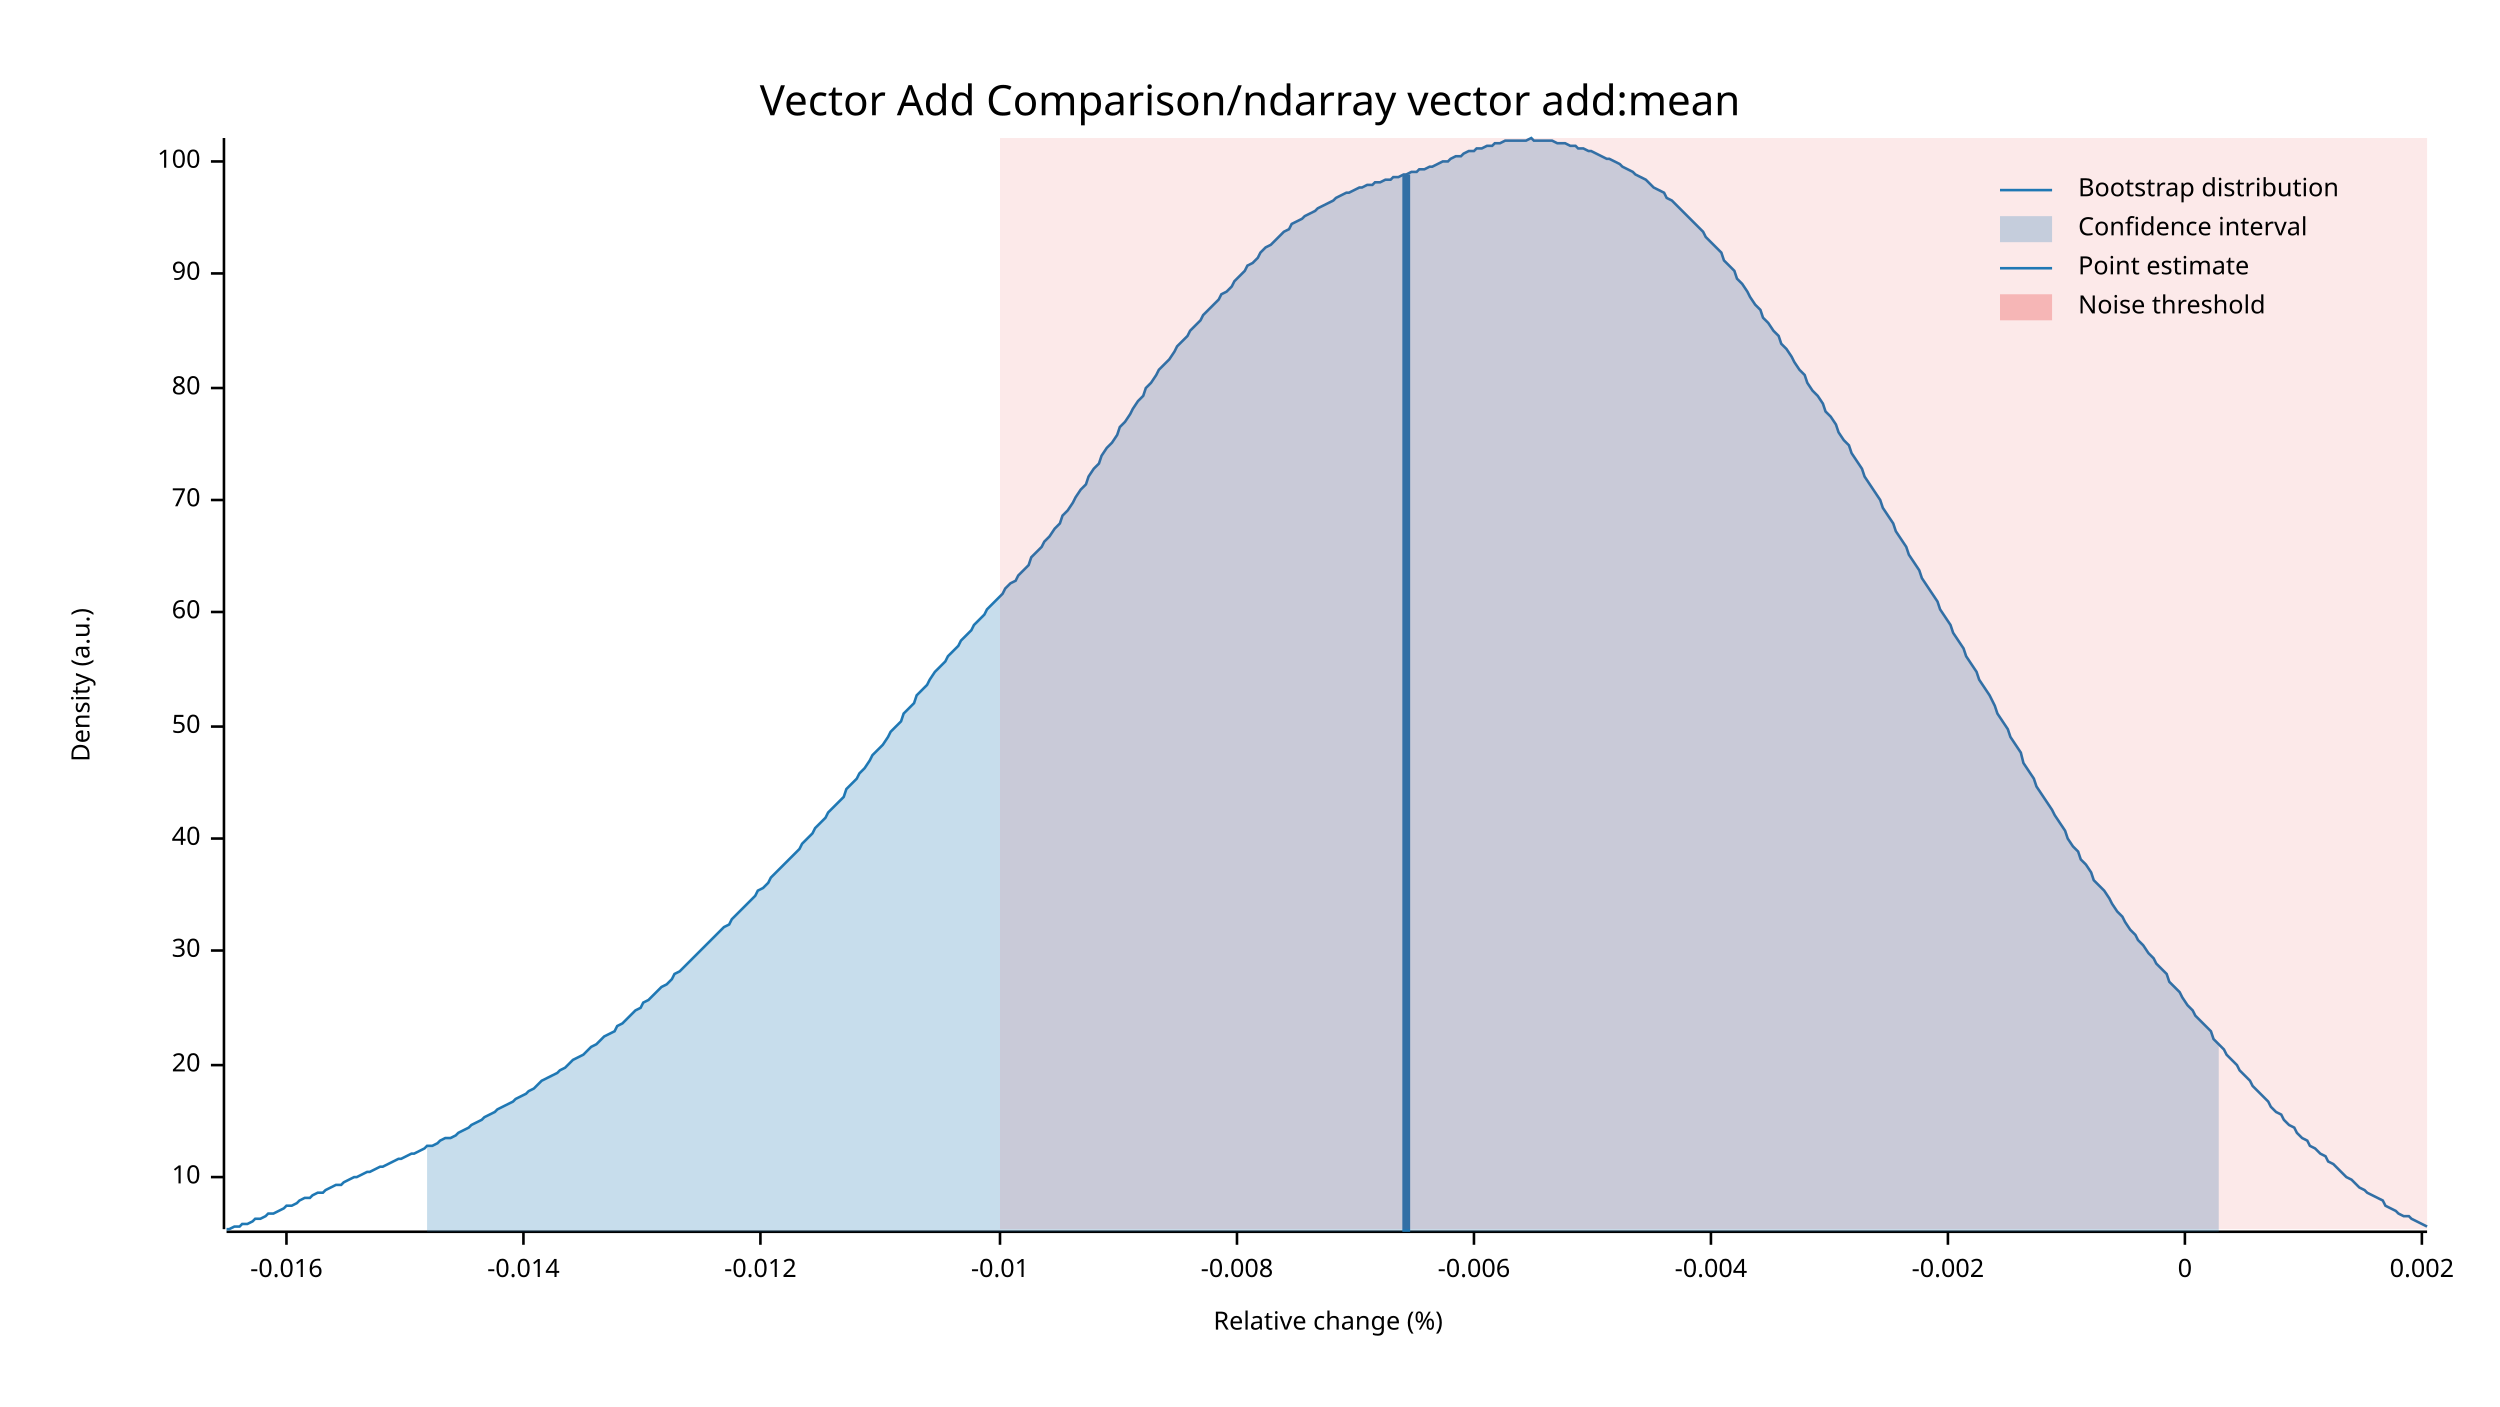
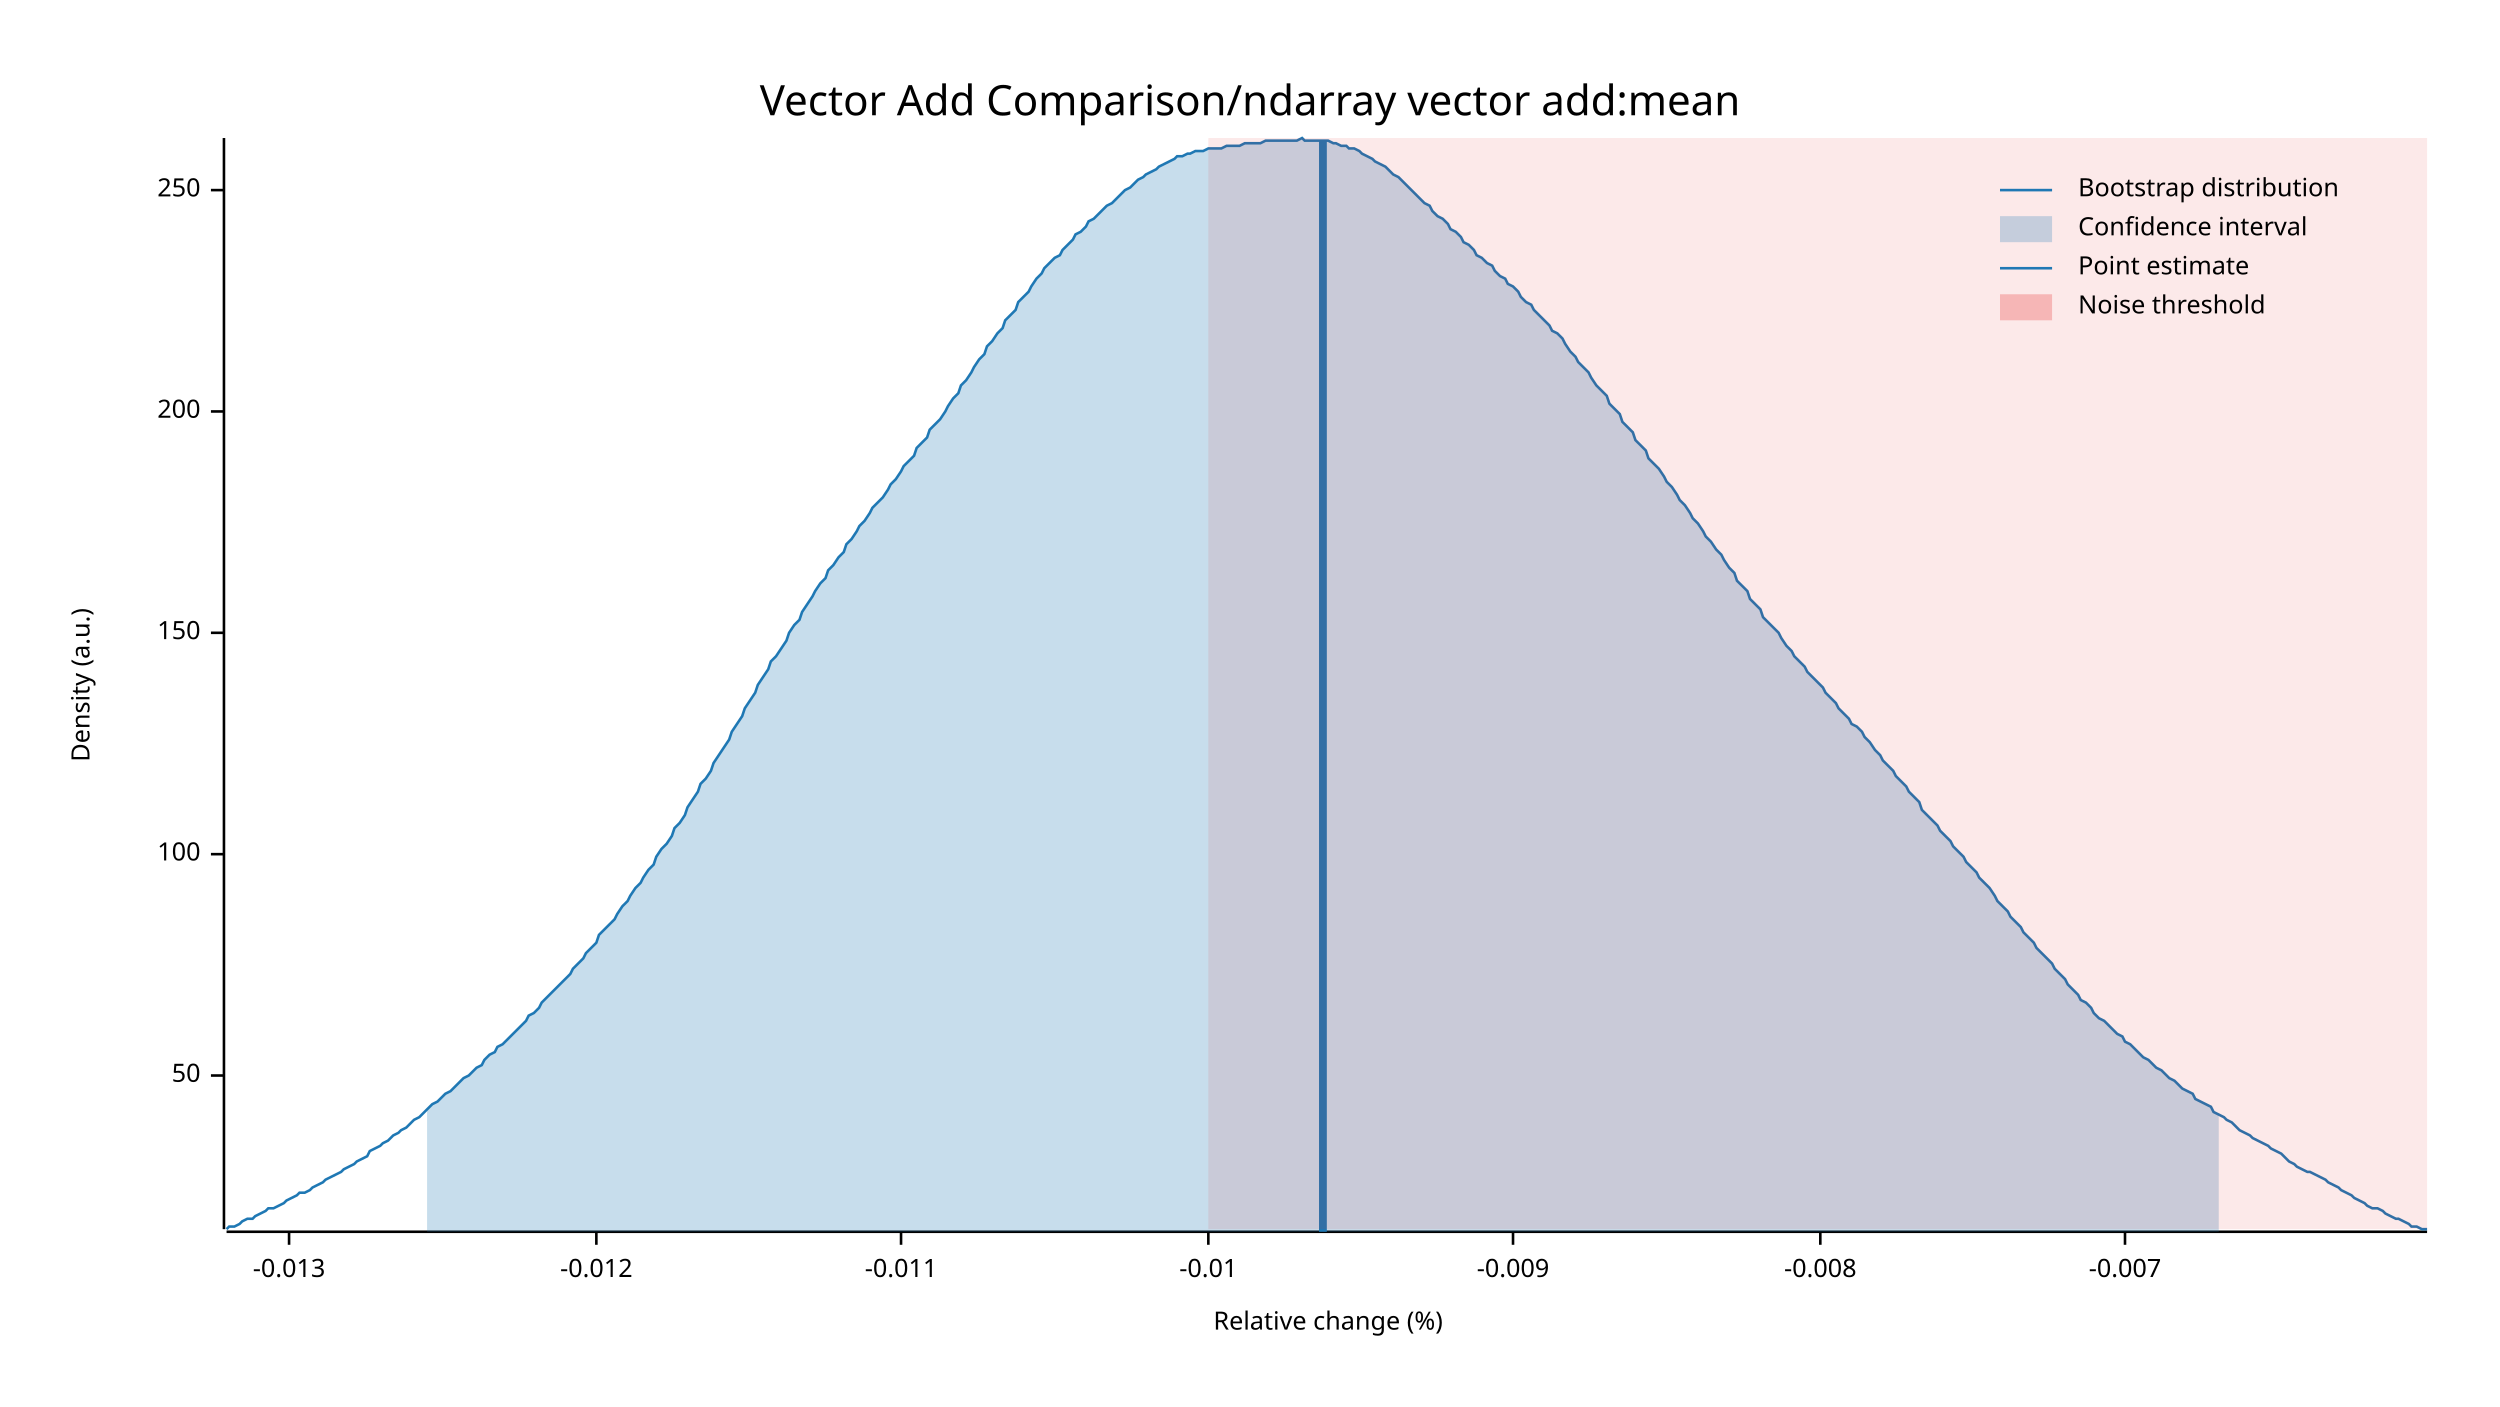
<svg xmlns="http://www.w3.org/2000/svg" width="960" height="540" viewBox="0 0 960 540">
  <text x="480" y="32" dy="0.76em" text-anchor="middle" font-family="sans-serif" font-size="16.129" opacity="1" fill="#000000">
Vector Add Comparison/ndarray vector add:mean
</text>
  <text x="27" y="263" dy="0.76em" text-anchor="middle" font-family="sans-serif" font-size="9.677" opacity="1" fill="#000000" transform="rotate(270, 27, 263)">
Density (a.u.)
</text>
  <text x="510" y="513" dy="-0.5ex" text-anchor="middle" font-family="sans-serif" font-size="9.677" opacity="1" fill="#000000">
Relative change (%)
</text>
  <polyline fill="none" opacity="1" stroke="#000000" stroke-width="1" points="86,53 86,472 " />
-   <text x="77" y="452" dy="0.5ex" text-anchor="end" font-family="sans-serif" font-size="9.677" opacity="1" fill="#000000">
- 10
- </text>
-   <polyline fill="none" opacity="1" stroke="#000000" stroke-width="1" points="81,452 86,452 " />
-   <text x="77" y="409" dy="0.5ex" text-anchor="end" font-family="sans-serif" font-size="9.677" opacity="1" fill="#000000">
- 20
- </text>
-   <polyline fill="none" opacity="1" stroke="#000000" stroke-width="1" points="81,409 86,409 " />
-   <text x="77" y="365" dy="0.5ex" text-anchor="end" font-family="sans-serif" font-size="9.677" opacity="1" fill="#000000">
- 30
- </text>
-   <polyline fill="none" opacity="1" stroke="#000000" stroke-width="1" points="81,365 86,365 " />
-   <text x="77" y="322" dy="0.5ex" text-anchor="end" font-family="sans-serif" font-size="9.677" opacity="1" fill="#000000">
- 40
- </text>
-   <polyline fill="none" opacity="1" stroke="#000000" stroke-width="1" points="81,322 86,322 " />
-   <text x="77" y="279" dy="0.5ex" text-anchor="end" font-family="sans-serif" font-size="9.677" opacity="1" fill="#000000">
+   <text x="77" y="413" dy="0.5ex" text-anchor="end" font-family="sans-serif" font-size="9.677" opacity="1" fill="#000000">
50
</text>
-   <polyline fill="none" opacity="1" stroke="#000000" stroke-width="1" points="81,279 86,279 " />
-   <text x="77" y="235" dy="0.5ex" text-anchor="end" font-family="sans-serif" font-size="9.677" opacity="1" fill="#000000">
- 60
- </text>
-   <polyline fill="none" opacity="1" stroke="#000000" stroke-width="1" points="81,235 86,235 " />
-   <text x="77" y="192" dy="0.5ex" text-anchor="end" font-family="sans-serif" font-size="9.677" opacity="1" fill="#000000">
- 70
- </text>
-   <polyline fill="none" opacity="1" stroke="#000000" stroke-width="1" points="81,192 86,192 " />
-   <text x="77" y="149" dy="0.5ex" text-anchor="end" font-family="sans-serif" font-size="9.677" opacity="1" fill="#000000">
- 80
- </text>
-   <polyline fill="none" opacity="1" stroke="#000000" stroke-width="1" points="81,149 86,149 " />
-   <text x="77" y="105" dy="0.5ex" text-anchor="end" font-family="sans-serif" font-size="9.677" opacity="1" fill="#000000">
- 90
- </text>
-   <polyline fill="none" opacity="1" stroke="#000000" stroke-width="1" points="81,105 86,105 " />
-   <text x="77" y="62" dy="0.5ex" text-anchor="end" font-family="sans-serif" font-size="9.677" opacity="1" fill="#000000">
+   <polyline fill="none" opacity="1" stroke="#000000" stroke-width="1" points="81,413 86,413 " />
+   <text x="77" y="328" dy="0.5ex" text-anchor="end" font-family="sans-serif" font-size="9.677" opacity="1" fill="#000000">
100
</text>
-   <polyline fill="none" opacity="1" stroke="#000000" stroke-width="1" points="81,62 86,62 " />
+   <polyline fill="none" opacity="1" stroke="#000000" stroke-width="1" points="81,328 86,328 " />
+   <text x="77" y="243" dy="0.5ex" text-anchor="end" font-family="sans-serif" font-size="9.677" opacity="1" fill="#000000">
+ 150
+ </text>
+   <polyline fill="none" opacity="1" stroke="#000000" stroke-width="1" points="81,243 86,243 " />
+   <text x="77" y="158" dy="0.5ex" text-anchor="end" font-family="sans-serif" font-size="9.677" opacity="1" fill="#000000">
+ 200
+ </text>
+   <polyline fill="none" opacity="1" stroke="#000000" stroke-width="1" points="81,158 86,158 " />
+   <text x="77" y="73" dy="0.5ex" text-anchor="end" font-family="sans-serif" font-size="9.677" opacity="1" fill="#000000">
+ 250
+ </text>
+   <polyline fill="none" opacity="1" stroke="#000000" stroke-width="1" points="81,73 86,73 " />
  <polyline fill="none" opacity="1" stroke="#000000" stroke-width="1" points="87,473 932,473 " />
-   <text x="110" y="483" dy="0.76em" text-anchor="middle" font-family="sans-serif" font-size="9.677" opacity="1" fill="#000000">
- -0.016
+   <text x="111" y="483" dy="0.76em" text-anchor="middle" font-family="sans-serif" font-size="9.677" opacity="1" fill="#000000">
+ -0.013
</text>
-   <polyline fill="none" opacity="1" stroke="#000000" stroke-width="1" points="110,473 110,478 " />
-   <text x="201" y="483" dy="0.76em" text-anchor="middle" font-family="sans-serif" font-size="9.677" opacity="1" fill="#000000">
- -0.014
- </text>
-   <polyline fill="none" opacity="1" stroke="#000000" stroke-width="1" points="201,473 201,478 " />
-   <text x="292" y="483" dy="0.76em" text-anchor="middle" font-family="sans-serif" font-size="9.677" opacity="1" fill="#000000">
+   <polyline fill="none" opacity="1" stroke="#000000" stroke-width="1" points="111,473 111,478 " />
+   <text x="229" y="483" dy="0.76em" text-anchor="middle" font-family="sans-serif" font-size="9.677" opacity="1" fill="#000000">
-0.012
</text>
-   <polyline fill="none" opacity="1" stroke="#000000" stroke-width="1" points="292,473 292,478 " />
-   <text x="384" y="483" dy="0.76em" text-anchor="middle" font-family="sans-serif" font-size="9.677" opacity="1" fill="#000000">
+   <polyline fill="none" opacity="1" stroke="#000000" stroke-width="1" points="229,473 229,478 " />
+   <text x="346" y="483" dy="0.76em" text-anchor="middle" font-family="sans-serif" font-size="9.677" opacity="1" fill="#000000">
+ -0.011
+ </text>
+   <polyline fill="none" opacity="1" stroke="#000000" stroke-width="1" points="346,473 346,478 " />
+   <text x="464" y="483" dy="0.76em" text-anchor="middle" font-family="sans-serif" font-size="9.677" opacity="1" fill="#000000">
-0.01
</text>
-   <polyline fill="none" opacity="1" stroke="#000000" stroke-width="1" points="384,473 384,478 " />
-   <text x="475" y="483" dy="0.76em" text-anchor="middle" font-family="sans-serif" font-size="9.677" opacity="1" fill="#000000">
+   <polyline fill="none" opacity="1" stroke="#000000" stroke-width="1" points="464,473 464,478 " />
+   <text x="581" y="483" dy="0.76em" text-anchor="middle" font-family="sans-serif" font-size="9.677" opacity="1" fill="#000000">
+ -0.009
+ </text>
+   <polyline fill="none" opacity="1" stroke="#000000" stroke-width="1" points="581,473 581,478 " />
+   <text x="699" y="483" dy="0.76em" text-anchor="middle" font-family="sans-serif" font-size="9.677" opacity="1" fill="#000000">
-0.008
</text>
-   <polyline fill="none" opacity="1" stroke="#000000" stroke-width="1" points="475,473 475,478 " />
-   <text x="566" y="483" dy="0.76em" text-anchor="middle" font-family="sans-serif" font-size="9.677" opacity="1" fill="#000000">
- -0.006
+   <polyline fill="none" opacity="1" stroke="#000000" stroke-width="1" points="699,473 699,478 " />
+   <text x="816" y="483" dy="0.76em" text-anchor="middle" font-family="sans-serif" font-size="9.677" opacity="1" fill="#000000">
+ -0.007
</text>
-   <polyline fill="none" opacity="1" stroke="#000000" stroke-width="1" points="566,473 566,478 " />
-   <text x="657" y="483" dy="0.76em" text-anchor="middle" font-family="sans-serif" font-size="9.677" opacity="1" fill="#000000">
- -0.004
- </text>
-   <polyline fill="none" opacity="1" stroke="#000000" stroke-width="1" points="657,473 657,478 " />
-   <text x="748" y="483" dy="0.76em" text-anchor="middle" font-family="sans-serif" font-size="9.677" opacity="1" fill="#000000">
- -0.002
- </text>
-   <polyline fill="none" opacity="1" stroke="#000000" stroke-width="1" points="748,473 748,478 " />
-   <text x="839" y="483" dy="0.76em" text-anchor="middle" font-family="sans-serif" font-size="9.677" opacity="1" fill="#000000">
- 0
- </text>
-   <polyline fill="none" opacity="1" stroke="#000000" stroke-width="1" points="839,473 839,478 " />
-   <text x="930" y="483" dy="0.76em" text-anchor="middle" font-family="sans-serif" font-size="9.677" opacity="1" fill="#000000">
- 0.002
- </text>
-   <polyline fill="none" opacity="1" stroke="#000000" stroke-width="1" points="930,473 930,478 " />
-   <polyline fill="none" opacity="1" stroke="#1F78B4" stroke-width="1" points="87,472 88,472 90,471 92,471 93,470 95,470 97,469 98,468 100,468 102,467 103,466 105,466 107,465 109,464 110,463 112,463 114,462 115,461 117,460 119,460 120,459 122,458 124,458 125,457 127,456 129,455 131,455 132,454 134,453 136,452 137,452 139,451 141,450 142,450 144,449 146,448 147,448 149,447 151,446 153,445 154,445 156,444 158,443 159,443 161,442 163,441 164,440 166,440 168,439 169,438 171,437 173,437 175,436 176,435 178,434 180,433 181,432 183,431 185,430 186,429 188,428 190,427 191,426 193,425 195,424 197,423 198,422 200,421 202,420 203,419 205,418 207,416 208,415 210,414 212,413 214,412 215,411 217,410 219,408 220,407 222,406 224,405 225,404 227,402 229,401 230,400 232,398 234,397 236,396 237,394 239,393 241,391 242,390 244,388 246,387 247,385 249,384 251,382 252,381 254,379 256,378 258,376 259,374 261,373 263,371 264,370 266,368 268,366 269,365 271,363 273,361 274,360 276,358 278,356 280,355 281,353 283,351 285,349 286,348 288,346 290,344 291,342 293,341 295,339 296,337 298,335 300,333 302,331 303,330 305,328 307,326 308,324 310,322 312,320 313,318 315,316 317,314 318,312 320,310 322,308 324,306 325,303 327,301 329,299 330,297 332,295 334,292 335,290 337,288 339,286 341,283 342,281 344,279 346,277 347,274 349,272 351,270 352,267 354,265 356,263 357,261 359,258 361,256 363,254 364,252 366,250 368,248 369,246 371,244 373,242 374,240 376,238 378,236 379,234 381,232 383,230 385,228 386,226 388,224 390,223 391,221 393,219 395,217 396,214 398,212 400,210 401,208 403,206 405,203 407,201 408,198 410,196 412,193 413,191 415,188 417,186 418,183 420,180 422,178 423,175 425,172 427,170 429,167 430,164 432,162 434,159 435,157 437,154 439,152 440,149 442,147 444,144 445,142 447,140 449,138 451,135 452,133 454,131 456,129 457,127 459,125 461,123 462,121 464,119 466,117 468,115 469,113 471,112 473,110 474,108 476,106 478,104 479,102 481,101 483,99 484,97 486,95 488,94 490,92 491,91 493,89 495,88 496,86 498,85 500,84 501,83 503,82 505,81 506,80 508,79 510,78 512,77 513,76 515,75 517,74 518,74 520,73 522,72 523,72 525,71 527,71 528,70 530,70 532,69 534,69 535,68 537,68 539,67 540,67 542,66 544,66 545,65 547,65 549,64 550,64 552,63 554,62 556,62 557,61 559,60 561,60 562,59 564,58 566,58 567,57 569,57 571,56 573,56 574,55 576,55 578,54 579,54 581,54 583,54 584,54 586,54 588,53 589,54 591,54 593,54 595,54 596,54 598,55 600,55 601,55 603,56 605,56 606,57 608,57 610,58 611,58 613,59 615,60 617,61 618,61 620,62 622,63 623,64 625,65 627,66 628,67 630,68 632,69 633,70 635,72 637,73 639,74 640,76 642,77 644,79 645,80 647,82 649,84 650,85 652,87 654,89 655,91 657,93 659,95 661,97 662,100 664,102 666,104 667,107 669,109 671,112 672,114 674,117 676,119 677,122 679,124 681,127 683,129 684,132 686,134 688,137 689,139 691,142 693,144 694,147 696,150 698,152 700,155 701,158 703,160 705,163 706,166 708,169 710,171 711,174 713,177 715,180 716,183 718,186 720,189 722,192 723,195 725,198 727,201 728,204 730,207 732,210 733,213 735,216 737,219 738,222 740,225 742,228 744,231 745,234 747,237 749,240 750,243 752,246 754,249 755,252 757,255 759,258 760,261 762,264 764,267 766,271 767,274 769,277 771,280 772,283 774,286 776,289 777,293 779,296 781,299 782,302 784,305 786,308 788,311 789,313 791,316 793,319 794,322 796,325 798,327 799,330 801,332 803,335 804,338 806,340 808,342 810,345 811,347 813,350 815,352 816,354 818,357 820,359 821,361 823,363 825,366 827,368 828,370 830,372 832,374 833,377 835,379 837,381 838,383 840,386 842,388 843,390 845,392 847,394 849,396 850,399 852,401 854,403 855,405 857,407 859,409 860,411 862,413 864,415 865,417 867,419 869,421 871,423 872,425 874,427 876,428 877,430 879,432 881,433 882,435 884,437 886,438 887,440 889,441 891,443 893,444 894,446 896,447 898,449 899,450 901,452 903,453 904,454 906,456 908,457 909,458 911,459 913,460 915,461 916,463 918,464 920,465 921,466 923,467 925,467 926,468 928,469 930,470 932,471 " />
-   <polygon opacity="0.25" fill="#1F78B4" points="164,440 166,440 168,439 169,438 171,437 173,437 175,436 176,435 178,434 180,433 181,432 183,431 185,430 186,429 188,428 190,427 191,426 193,425 195,424 197,423 198,422 200,421 202,420 203,419 205,418 207,416 208,415 210,414 212,413 214,412 215,411 217,410 219,408 220,407 222,406 224,405 225,404 227,402 229,401 230,400 232,398 234,397 236,396 237,394 239,393 241,391 242,390 244,388 246,387 247,385 249,384 251,382 252,381 254,379 256,378 258,376 259,374 261,373 263,371 264,370 266,368 268,366 269,365 271,363 273,361 274,360 276,358 278,356 280,355 281,353 283,351 285,349 286,348 288,346 290,344 291,342 293,341 295,339 296,337 298,335 300,333 302,331 303,330 305,328 307,326 308,324 310,322 312,320 313,318 315,316 317,314 318,312 320,310 322,308 324,306 325,303 327,301 329,299 330,297 332,295 334,292 335,290 337,288 339,286 341,283 342,281 344,279 346,277 347,274 349,272 351,270 352,267 354,265 356,263 357,261 359,258 361,256 363,254 364,252 366,250 368,248 369,246 371,244 373,242 374,240 376,238 378,236 379,234 381,232 383,230 385,228 386,226 388,224 390,223 391,221 393,219 395,217 396,214 398,212 400,210 401,208 403,206 405,203 407,201 408,198 410,196 412,193 413,191 415,188 417,186 418,183 420,180 422,178 423,175 425,172 427,170 429,167 430,164 432,162 434,159 435,157 437,154 439,152 440,149 442,147 444,144 445,142 447,140 449,138 451,135 452,133 454,131 456,129 457,127 459,125 461,123 462,121 464,119 466,117 468,115 469,113 471,112 473,110 474,108 476,106 478,104 479,102 481,101 483,99 484,97 486,95 488,94 490,92 491,91 493,89 495,88 496,86 498,85 500,84 501,83 503,82 505,81 506,80 508,79 510,78 512,77 513,76 515,75 517,74 518,74 520,73 522,72 523,72 525,71 527,71 528,70 530,70 532,69 534,69 535,68 537,68 539,67 540,67 542,66 544,66 545,65 547,65 549,64 550,64 552,63 554,62 556,62 557,61 559,60 561,60 562,59 564,58 566,58 567,57 569,57 571,56 573,56 574,55 576,55 578,54 579,54 581,54 583,54 584,54 586,54 588,53 589,54 591,54 593,54 595,54 596,54 598,55 600,55 601,55 603,56 605,56 606,57 608,57 610,58 611,58 613,59 615,60 617,61 618,61 620,62 622,63 623,64 625,65 627,66 628,67 630,68 632,69 633,70 635,72 637,73 639,74 640,76 642,77 644,79 645,80 647,82 649,84 650,85 652,87 654,89 655,91 657,93 659,95 661,97 662,100 664,102 666,104 667,107 669,109 671,112 672,114 674,117 676,119 677,122 679,124 681,127 683,129 684,132 686,134 688,137 689,139 691,142 693,144 694,147 696,150 698,152 700,155 701,158 703,160 705,163 706,166 708,169 710,171 711,174 713,177 715,180 716,183 718,186 720,189 722,192 723,195 725,198 727,201 728,204 730,207 732,210 733,213 735,216 737,219 738,222 740,225 742,228 744,231 745,234 747,237 749,240 750,243 752,246 754,249 755,252 757,255 759,258 760,261 762,264 764,267 766,271 767,274 769,277 771,280 772,283 774,286 776,289 777,293 779,296 781,299 782,302 784,305 786,308 788,311 789,313 791,316 793,319 794,322 796,325 798,327 799,330 801,332 803,335 804,338 806,340 808,342 810,345 811,347 813,350 815,352 816,354 818,357 820,359 821,361 823,363 825,366 827,368 828,370 830,372 832,374 833,377 835,379 837,381 838,383 840,386 842,388 843,390 845,392 847,394 849,396 850,399 852,401 852,473 164,473 " />
-   <polyline fill="none" opacity="1" stroke="#1F78B4" stroke-width="3" points="540,473 540,67 " />
-   <rect x="384" y="53" width="548" height="419" opacity="0.1" fill="#E31A1C" stroke="none" />
+   <polyline fill="none" opacity="1" stroke="#000000" stroke-width="1" points="816,473 816,478 " />
+   <polyline fill="none" opacity="1" stroke="#1F78B4" stroke-width="1" points="87,472 88,471 90,471 92,470 93,469 95,468 97,468 98,467 100,466 102,465 103,464 105,464 107,463 109,462 110,461 112,460 114,459 115,458 117,458 119,457 120,456 122,455 124,454 125,453 127,452 129,451 131,450 132,449 134,448 136,447 137,446 139,445 141,444 142,442 144,441 146,440 147,439 149,438 151,436 153,435 154,434 156,433 158,431 159,430 161,429 163,427 164,426 166,424 168,423 169,422 171,420 173,419 175,417 176,416 178,414 180,413 181,412 183,410 185,409 186,407 188,405 190,404 191,402 193,401 195,399 197,397 198,396 200,394 202,392 203,390 205,389 207,387 208,385 210,383 212,381 214,379 215,378 217,376 219,374 220,372 222,370 224,368 225,366 227,364 229,362 230,359 232,357 234,355 236,353 237,351 239,348 241,346 242,344 244,341 246,339 247,337 249,334 251,332 252,329 254,326 256,324 258,321 259,318 261,316 263,313 264,310 266,307 268,304 269,301 271,299 273,296 274,293 276,290 278,287 280,284 281,281 283,278 285,275 286,272 288,269 290,266 291,263 293,260 295,257 296,254 298,252 300,249 302,246 303,243 305,240 307,238 308,235 310,232 312,229 313,227 315,224 317,222 318,219 320,217 322,214 324,212 325,209 327,207 329,204 330,202 332,200 334,197 335,195 337,193 339,191 341,188 342,186 344,184 346,181 347,179 349,177 351,175 352,172 354,170 356,168 357,165 359,163 361,161 363,158 364,156 366,153 368,151 369,148 371,146 373,143 374,141 376,138 378,136 379,133 381,131 383,128 385,126 386,123 388,121 390,119 391,116 393,114 395,112 396,110 398,107 400,105 401,103 403,101 405,99 407,98 408,96 410,94 412,92 413,90 415,89 417,87 418,85 420,84 422,82 423,81 425,79 427,78 429,76 430,75 432,73 434,72 435,71 437,69 439,68 440,67 442,66 444,65 445,64 447,63 449,62 451,61 452,60 454,60 456,59 457,59 459,58 461,58 462,58 464,57 466,57 468,57 469,57 471,56 473,56 474,56 476,56 478,55 479,55 481,55 483,55 484,55 486,54 488,54 490,54 491,54 493,54 495,54 496,54 498,54 500,53 501,54 503,54 505,54 506,54 508,54 510,54 512,55 513,55 515,56 517,56 518,57 520,57 522,58 523,59 525,60 527,61 528,62 530,63 532,64 534,66 535,67 537,68 539,70 540,71 542,73 544,75 545,76 547,78 549,79 550,81 552,83 554,84 556,86 557,88 559,89 561,91 562,93 564,94 566,96 567,98 569,99 571,101 573,102 574,104 576,106 578,107 579,109 581,110 583,112 584,114 586,116 588,117 589,119 591,121 593,123 595,125 596,127 598,128 600,130 601,132 603,135 605,137 606,139 608,141 610,143 611,145 613,148 615,150 617,152 618,155 620,157 622,159 623,162 625,164 627,166 628,169 630,171 632,173 633,176 635,178 637,180 639,183 640,185 642,187 644,190 645,192 647,194 649,197 650,199 652,201 654,204 655,206 657,208 659,211 661,213 662,215 664,218 666,220 667,223 669,225 671,227 672,230 674,232 676,234 677,237 679,239 681,241 683,243 684,245 686,248 688,250 689,252 691,254 693,256 694,258 696,260 698,262 700,264 701,266 703,268 705,270 706,272 708,274 710,276 711,278 713,279 715,281 716,283 718,285 720,288 722,290 723,292 725,294 727,296 728,298 730,300 732,302 733,304 735,306 737,308 738,311 740,313 742,315 744,317 745,319 747,321 749,323 750,325 752,327 754,329 755,331 757,333 759,335 760,337 762,339 764,341 766,344 767,346 769,348 771,350 772,352 774,354 776,356 777,358 779,360 781,362 782,364 784,366 786,368 788,370 789,372 791,374 793,376 794,378 796,380 798,382 799,384 801,385 803,387 804,389 806,391 808,392 810,394 811,395 813,397 815,398 816,400 818,401 820,403 821,404 823,406 825,407 827,409 828,410 830,411 832,413 833,414 835,415 837,417 838,418 840,419 842,420 843,422 845,423 847,424 849,425 850,427 852,428 854,429 855,430 857,431 859,433 860,434 862,435 864,436 865,437 867,438 869,439 871,440 872,441 874,442 876,443 877,444 879,446 881,447 882,448 884,449 886,450 887,450 889,451 891,452 893,453 894,454 896,455 898,456 899,457 901,458 903,459 904,460 906,461 908,462 909,463 911,464 913,464 915,465 916,466 918,467 920,468 921,468 923,469 925,470 926,471 928,471 930,472 932,472 " />
+   <polygon opacity="0.25" fill="#1F78B4" points="164,426 166,424 168,423 169,422 171,420 173,419 175,417 176,416 178,414 180,413 181,412 183,410 185,409 186,407 188,405 190,404 191,402 193,401 195,399 197,397 198,396 200,394 202,392 203,390 205,389 207,387 208,385 210,383 212,381 214,379 215,378 217,376 219,374 220,372 222,370 224,368 225,366 227,364 229,362 230,359 232,357 234,355 236,353 237,351 239,348 241,346 242,344 244,341 246,339 247,337 249,334 251,332 252,329 254,326 256,324 258,321 259,318 261,316 263,313 264,310 266,307 268,304 269,301 271,299 273,296 274,293 276,290 278,287 280,284 281,281 283,278 285,275 286,272 288,269 290,266 291,263 293,260 295,257 296,254 298,252 300,249 302,246 303,243 305,240 307,238 308,235 310,232 312,229 313,227 315,224 317,222 318,219 320,217 322,214 324,212 325,209 327,207 329,204 330,202 332,200 334,197 335,195 337,193 339,191 341,188 342,186 344,184 346,181 347,179 349,177 351,175 352,172 354,170 356,168 357,165 359,163 361,161 363,158 364,156 366,153 368,151 369,148 371,146 373,143 374,141 376,138 378,136 379,133 381,131 383,128 385,126 386,123 388,121 390,119 391,116 393,114 395,112 396,110 398,107 400,105 401,103 403,101 405,99 407,98 408,96 410,94 412,92 413,90 415,89 417,87 418,85 420,84 422,82 423,81 425,79 427,78 429,76 430,75 432,73 434,72 435,71 437,69 439,68 440,67 442,66 444,65 445,64 447,63 449,62 451,61 452,60 454,60 456,59 457,59 459,58 461,58 462,58 464,57 466,57 468,57 469,57 471,56 473,56 474,56 476,56 478,55 479,55 481,55 483,55 484,55 486,54 488,54 490,54 491,54 493,54 495,54 496,54 498,54 500,53 501,54 503,54 505,54 506,54 508,54 510,54 512,55 513,55 515,56 517,56 518,57 520,57 522,58 523,59 525,60 527,61 528,62 530,63 532,64 534,66 535,67 537,68 539,70 540,71 542,73 544,75 545,76 547,78 549,79 550,81 552,83 554,84 556,86 557,88 559,89 561,91 562,93 564,94 566,96 567,98 569,99 571,101 573,102 574,104 576,106 578,107 579,109 581,110 583,112 584,114 586,116 588,117 589,119 591,121 593,123 595,125 596,127 598,128 600,130 601,132 603,135 605,137 606,139 608,141 610,143 611,145 613,148 615,150 617,152 618,155 620,157 622,159 623,162 625,164 627,166 628,169 630,171 632,173 633,176 635,178 637,180 639,183 640,185 642,187 644,190 645,192 647,194 649,197 650,199 652,201 654,204 655,206 657,208 659,211 661,213 662,215 664,218 666,220 667,223 669,225 671,227 672,230 674,232 676,234 677,237 679,239 681,241 683,243 684,245 686,248 688,250 689,252 691,254 693,256 694,258 696,260 698,262 700,264 701,266 703,268 705,270 706,272 708,274 710,276 711,278 713,279 715,281 716,283 718,285 720,288 722,290 723,292 725,294 727,296 728,298 730,300 732,302 733,304 735,306 737,308 738,311 740,313 742,315 744,317 745,319 747,321 749,323 750,325 752,327 754,329 755,331 757,333 759,335 760,337 762,339 764,341 766,344 767,346 769,348 771,350 772,352 774,354 776,356 777,358 779,360 781,362 782,364 784,366 786,368 788,370 789,372 791,374 793,376 794,378 796,380 798,382 799,384 801,385 803,387 804,389 806,391 808,392 810,394 811,395 813,397 815,398 816,400 818,401 820,403 821,404 823,406 825,407 827,409 828,410 830,411 832,413 833,414 835,415 837,417 838,418 840,419 842,420 843,422 845,423 847,424 849,425 850,427 852,428 852,473 164,473 " />
+   <polyline fill="none" opacity="1" stroke="#1F78B4" stroke-width="3" points="508,473 508,54 " />
+   <rect x="464" y="53" width="468" height="419" opacity="0.1" fill="#E31A1C" stroke="none" />
  <text x="798" y="68" dy="0.76em" text-anchor="start" font-family="sans-serif" font-size="9.677" opacity="1" fill="#000000">
Bootstrap distribution
</text>
  <text x="798" y="83" dy="0.76em" text-anchor="start" font-family="sans-serif" font-size="9.677" opacity="1" fill="#000000">
Confidence interval
</text>
  <text x="798" y="98" dy="0.76em" text-anchor="start" font-family="sans-serif" font-size="9.677" opacity="1" fill="#000000">
Point estimate
</text>
  <text x="798" y="113" dy="0.76em" text-anchor="start" font-family="sans-serif" font-size="9.677" opacity="1" fill="#000000">
Noise threshold
</text>
  <polyline fill="none" opacity="1" stroke="#1F78B4" stroke-width="1" points="768,73 788,73 " />
  <rect x="768" y="83" width="20" height="10" opacity="0.25" fill="#1F78B4" stroke="none" />
  <polyline fill="none" opacity="1" stroke="#1F78B4" stroke-width="1" points="768,103 788,103 " />
  <rect x="768" y="113" width="20" height="10" opacity="0.25" fill="#E31A1C" stroke="none" />
</svg>
